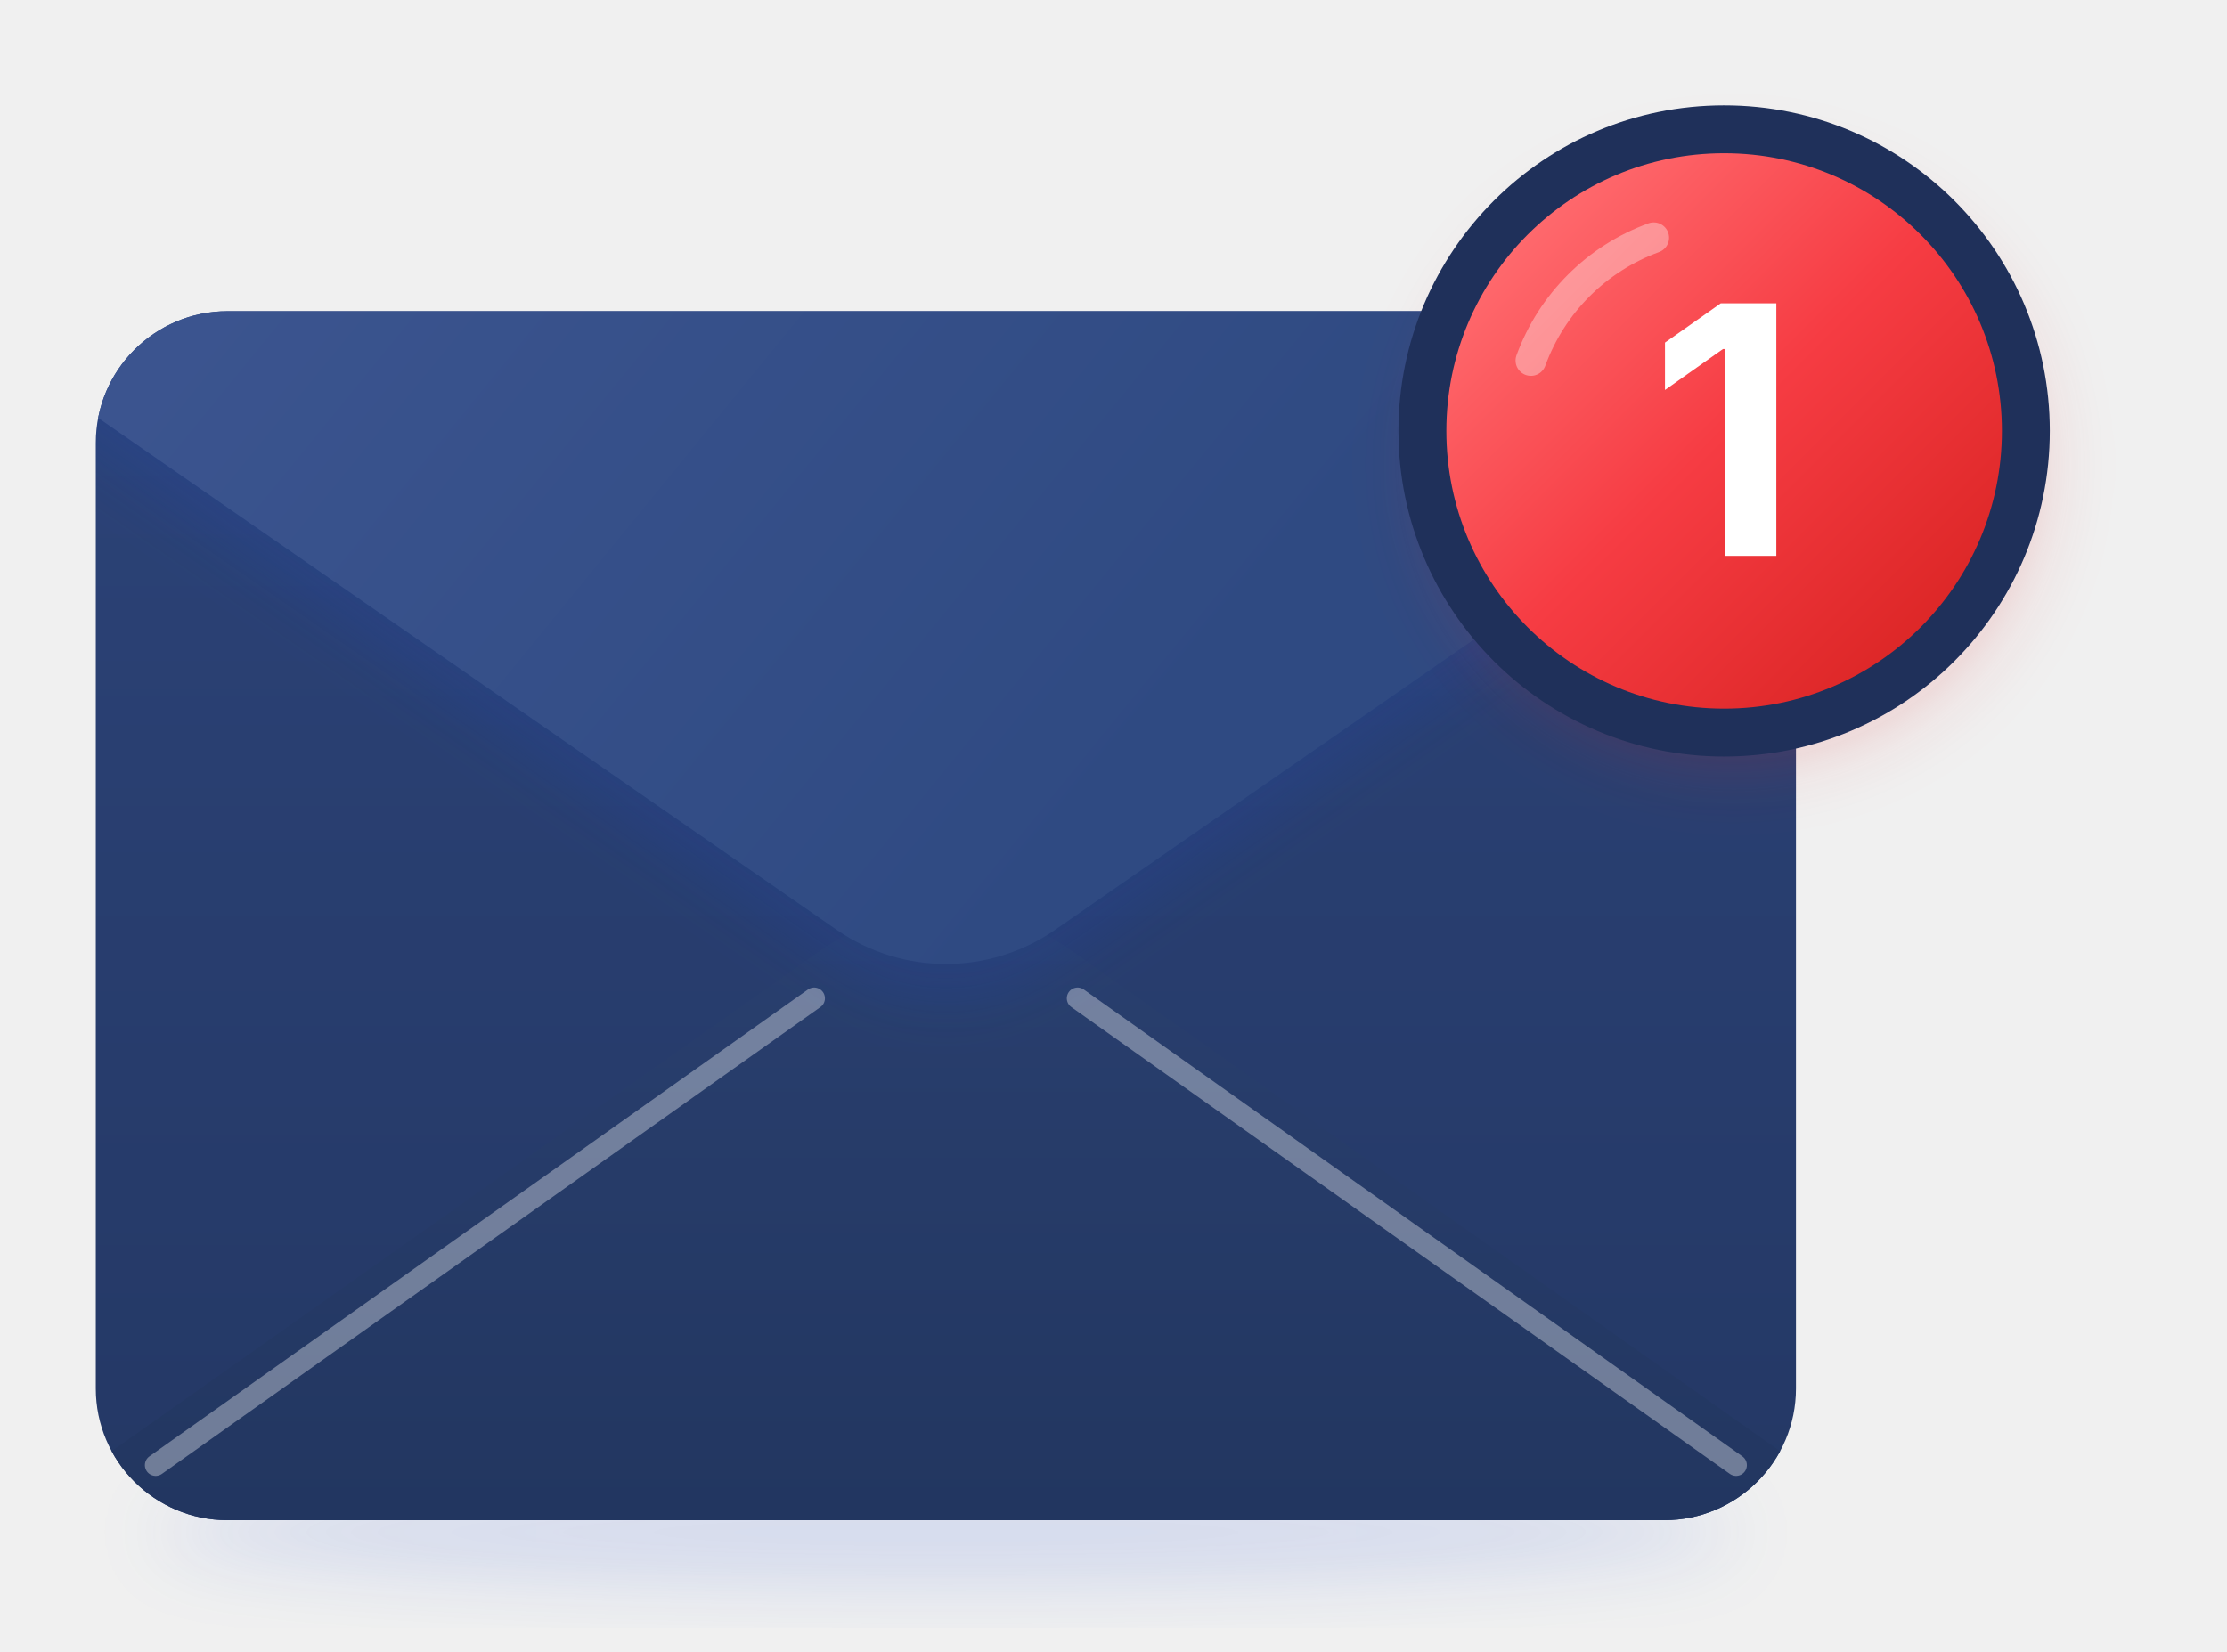
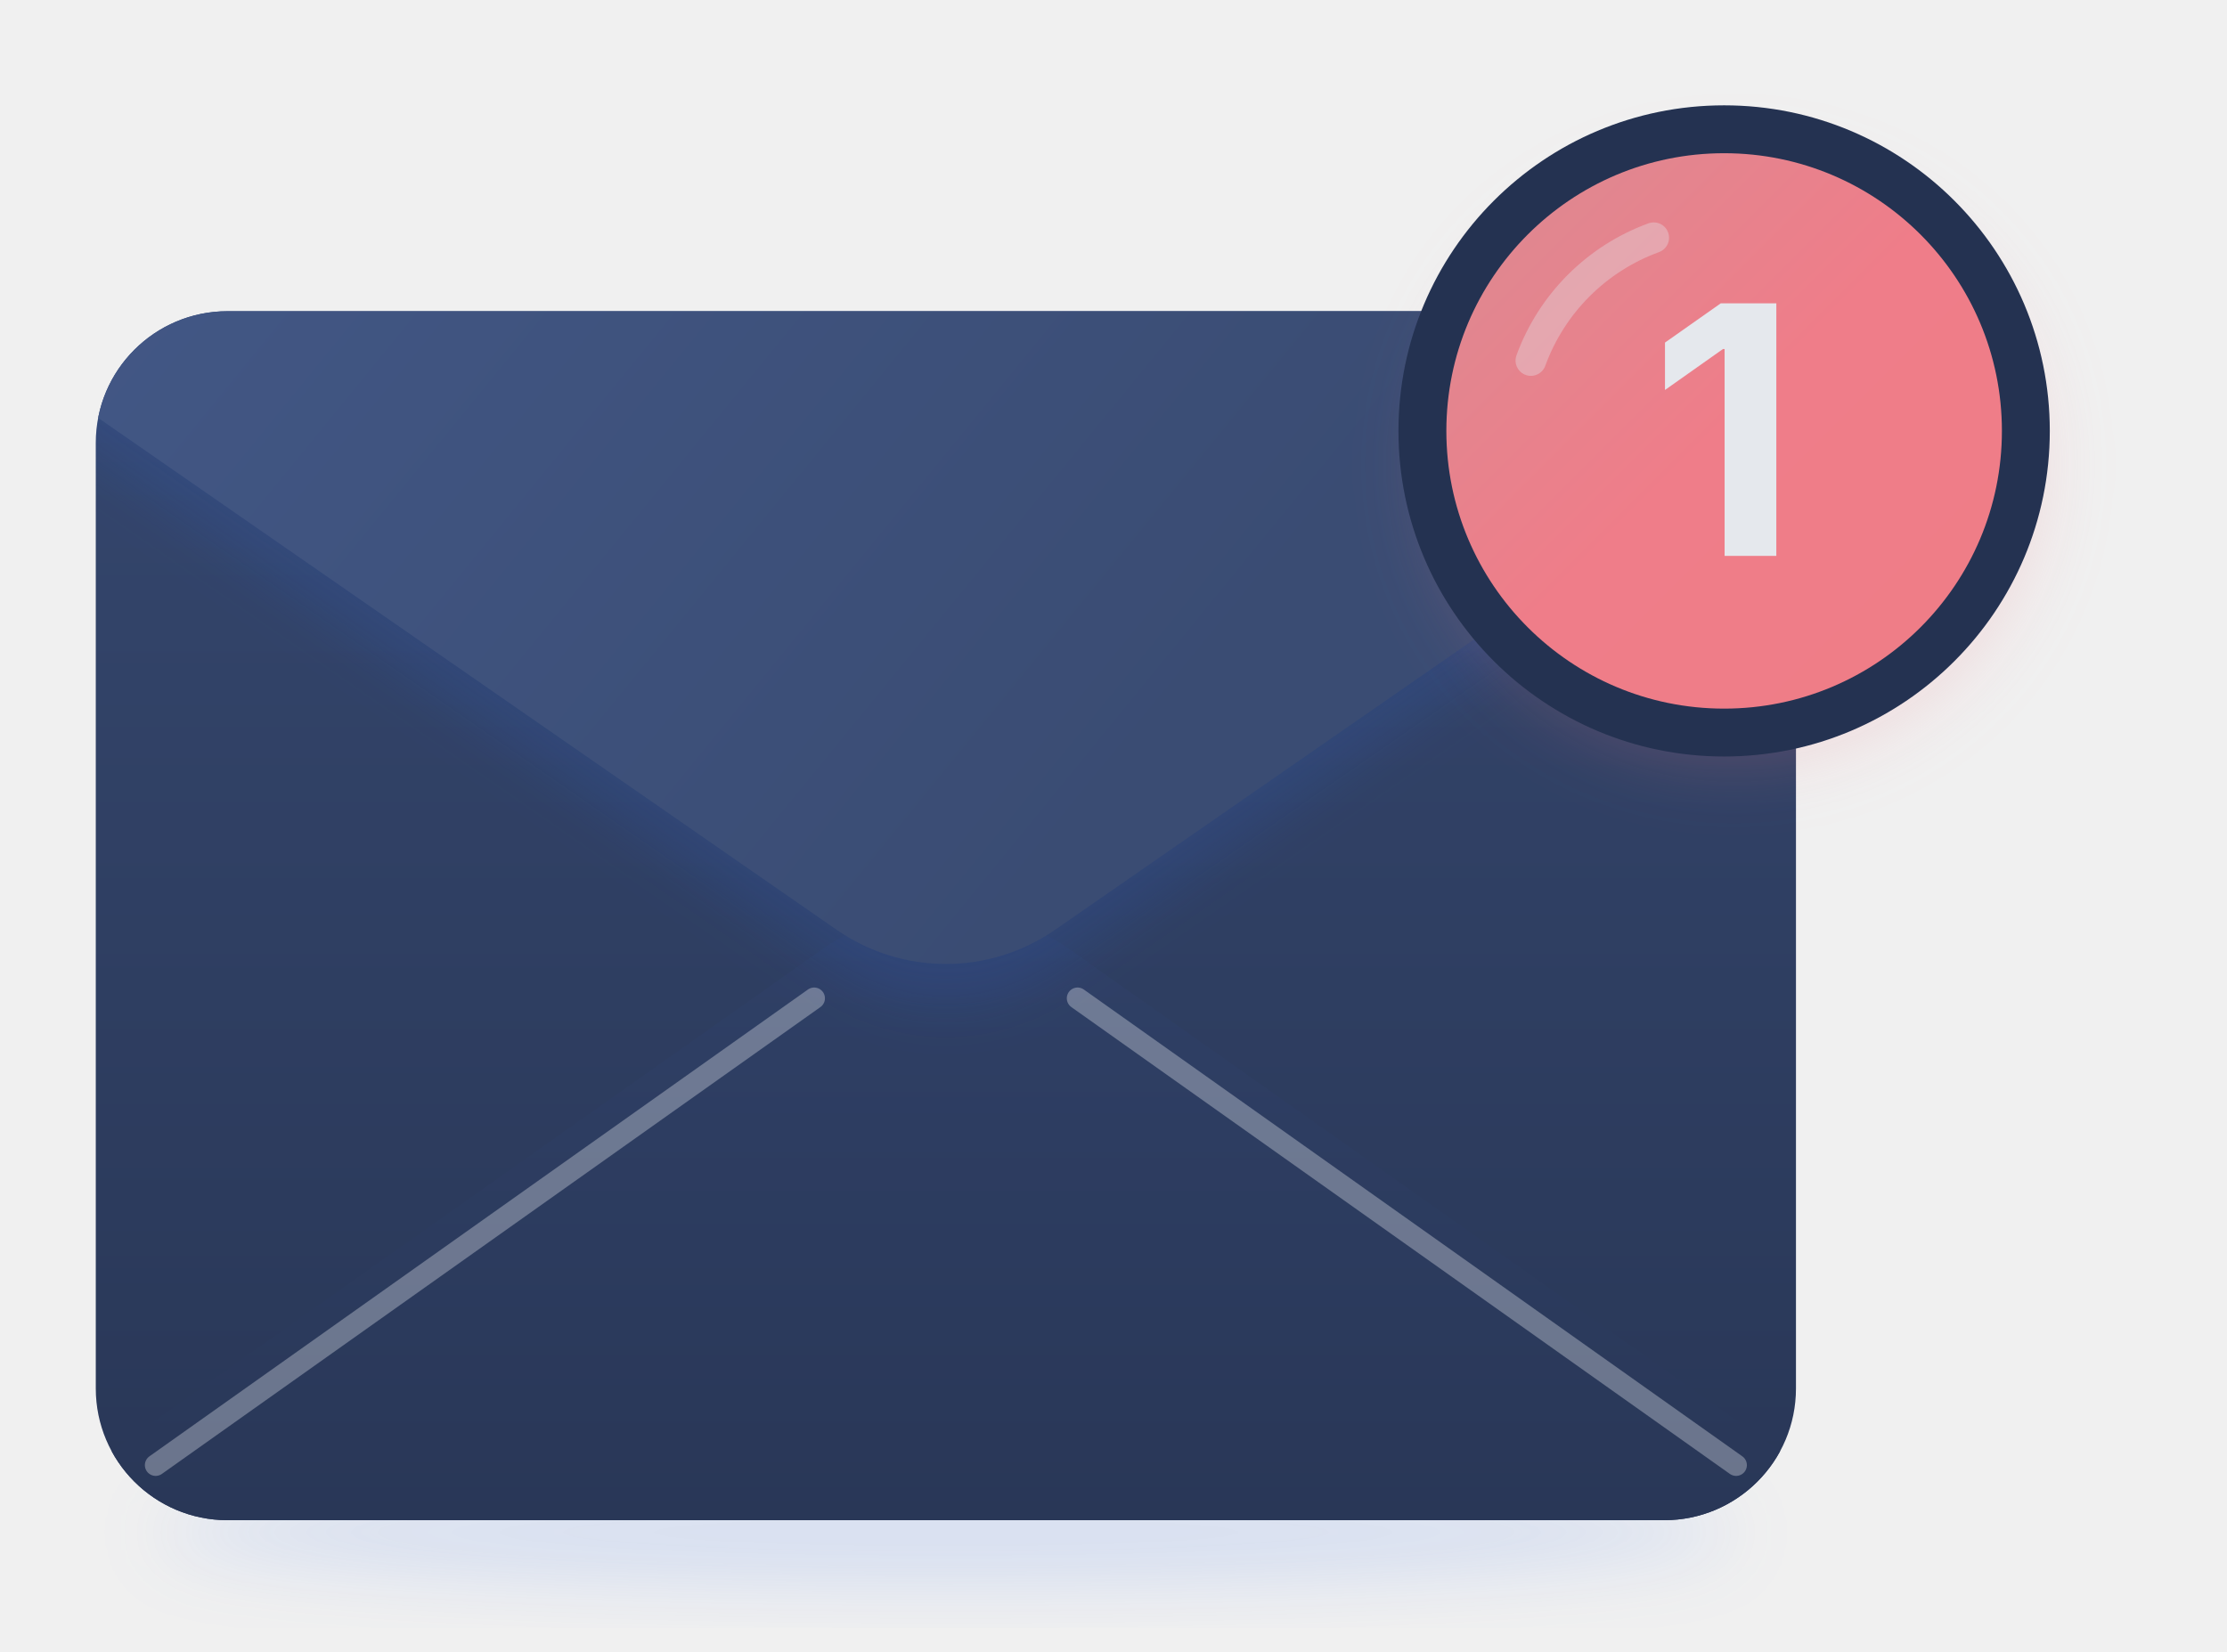
<svg xmlns="http://www.w3.org/2000/svg" width="93" height="69" viewBox="0 0 93 69">
  <defs>
    <linearGradient id="busta-luce" x1="0" x2="0" y1="13" y2="63.5" gradientUnits="userSpaceOnUse">
-       <stop offset="0" stop-color="#2C4378" />
-       <stop offset="1" stop-color="#243865" />
+       <stop offset="0" stop-color="#35476E" />
+       <stop offset="1" stop-color="#293757" />
    </linearGradient>
    <linearGradient id="lembo-luce" x1="4" x2="39.5" y1="13" y2="42" gradientUnits="userSpaceOnUse">
-       <stop offset="0" stop-color="#3C5590" />
-       <stop offset="1" stop-color="#2F4A82" />
+       <stop offset="0" stop-color="#425785" />
+       <stop offset="1" stop-color="#3A4C73" />
    </linearGradient>
    <linearGradient id="tasca-luce" x1="0" x2="0" y1="36" y2="63.5" gradientUnits="userSpaceOnUse">
-       <stop offset="0" stop-color="#2A4070" />
-       <stop offset="1" stop-color="#223660" />
+       <stop offset="0" stop-color="#304168" />
+       <stop offset="1" stop-color="#293757" />
    </linearGradient>
    <linearGradient id="badge-luce" x1="63.3" x2="80.7" y1="9.3" y2="26.7" gradientUnits="userSpaceOnUse">
-       <stop offset="0" stop-color="#FF6B6F" />
-       <stop offset=".5" stop-color="#F63C43" />
-       <stop offset="1" stop-color="#DC2626" />
+       <stop offset="0" stop-color="#E08790" />
+       <stop offset=".5" stop-color="#EF7D89" />
+       <stop offset="1" stop-color="#EF7D87" />
    </linearGradient>
    <filter id="sfuma-ombra" width="93" height="68" x="0" y="0" filterUnits="userSpaceOnUse">
      <feGaussianBlur stdDeviation="1.5" />
    </filter>
    <filter id="sfuma-lembo" width="140%" height="160%" x="-20%" y="-20%">
      <feGaussianBlur stdDeviation="1.1" />
    </filter>
    <clipPath id="busta-forma">
      <path d="M9.5 13h60a5.5 5.5 0 0 1 5.5 5.5V58a5.5 5.5 0 0 1-5.5 5.5h-60A5.5 5.5 0 0 1 4 58V18.5A5.5 5.5 0 0 1 9.5 13" />
    </clipPath>
  </defs>
-   <ellipse id="busta-ombra" cx="39.5" cy="64" fill="#1D4ED8" filter="url(#sfuma-ombra)" opacity=".14" rx="33" ry="2.2" />
+   <ellipse id="busta-ombra" cx="39.5" cy="64" fill="#316FF4" filter="url(#sfuma-ombra)" opacity=".14" rx="33" ry="2.2" />
  <g id="busta" clip-path="url(#busta-forma)">
    <path id="busta-corpo" fill="url(#busta-luce)" d="M9.5 13h60a5.5 5.5 0 0 1 5.5 5.5V58a5.5 5.5 0 0 1-5.5 5.5h-60A5.5 5.5 0 0 1 4 58V18.5A5.5 5.5 0 0 1 9.5 13" />
    <path id="busta-tasca" fill="url(#tasca-luce)" d="M2 65.5v-3l32.31-22.83a9 9 0 0 1 10.38 0L77 62.5v3z" />
-     <path id="busta-pieghe" stroke="#FFF" stroke-linecap="round" stroke-opacity=".35" stroke-width=".9" d="M6.5 61.2 34 41.7m38.5 19.5L45 41.7" />
-     <path id="busta-lembo-ombra" fill="#1D4ED8" d="M2 12.6h75v5L44.06 40.44a8 8 0 0 1-9.12 0L2 17.6z" filter="url(#sfuma-lembo)" opacity=".13" />
+     <path id="busta-pieghe" stroke="#E5E8ED" stroke-linecap="round" stroke-opacity=".35" stroke-width=".9" d="M6.5 61.2 34 41.7m38.5 19.5L45 41.7" />
+     <path id="busta-lembo-ombra" fill="#316FF4" d="M2 12.6h75v5L44.06 40.44a8 8 0 0 1-9.12 0L2 17.6z" filter="url(#sfuma-lembo)" opacity=".13" />
    <path id="busta-lembo" fill="url(#lembo-luce)" d="M2 11h75v5L44.06 38.84a8 8 0 0 1-9.12 0L2 16z" />
  </g>
-   <ellipse id="badge-ombra" cx="72.4" cy="19.4" fill="#DC2626" filter="url(#sfuma-ombra)" opacity=".2" rx="12.8" ry="12.4" />
+   <ellipse id="badge-ombra" cx="72.4" cy="19.4" fill="#EF7D87" filter="url(#sfuma-ombra)" opacity=".2" rx="12.8" ry="12.4" />
  <g id="badge">
-     <circle id="badge-bordo" cx="72" cy="18" r="13.6" fill="#1F305A" />
+     <circle id="badge-bordo" cx="72" cy="18" r="13.6" fill="#243251" />
    <circle id="badge-disco" cx="72" cy="18" r="11.6" fill="url(#badge-luce)" />
-     <path id="badge-riflesso" fill="none" stroke="#FFF" stroke-linecap="round" stroke-opacity=".35" stroke-width="1.28" d="M63.93 15.06a8.6 8.6 0 0 1 5.13-5.13" />
+     <path id="badge-riflesso" fill="none" stroke="#E5E8ED" stroke-linecap="round" stroke-opacity=".35" stroke-width="1.28" d="M63.93 15.06a8.6 8.6 0 0 1 5.13-5.13" />
    <g id="badge-simbolo">
-       <path id="badge-numero" fill="#FFF" d="M74.18 12.67v10.55h-2.16v-8.64h-.07l-2.42 1.71v-1.98l2.33-1.64Z" />
+       <path id="badge-numero" fill="#E5E8ED" d="M74.18 12.67v10.55h-2.16v-8.64h-.07l-2.42 1.71v-1.98l2.33-1.64Z" />
    </g>
  </g>
</svg>
